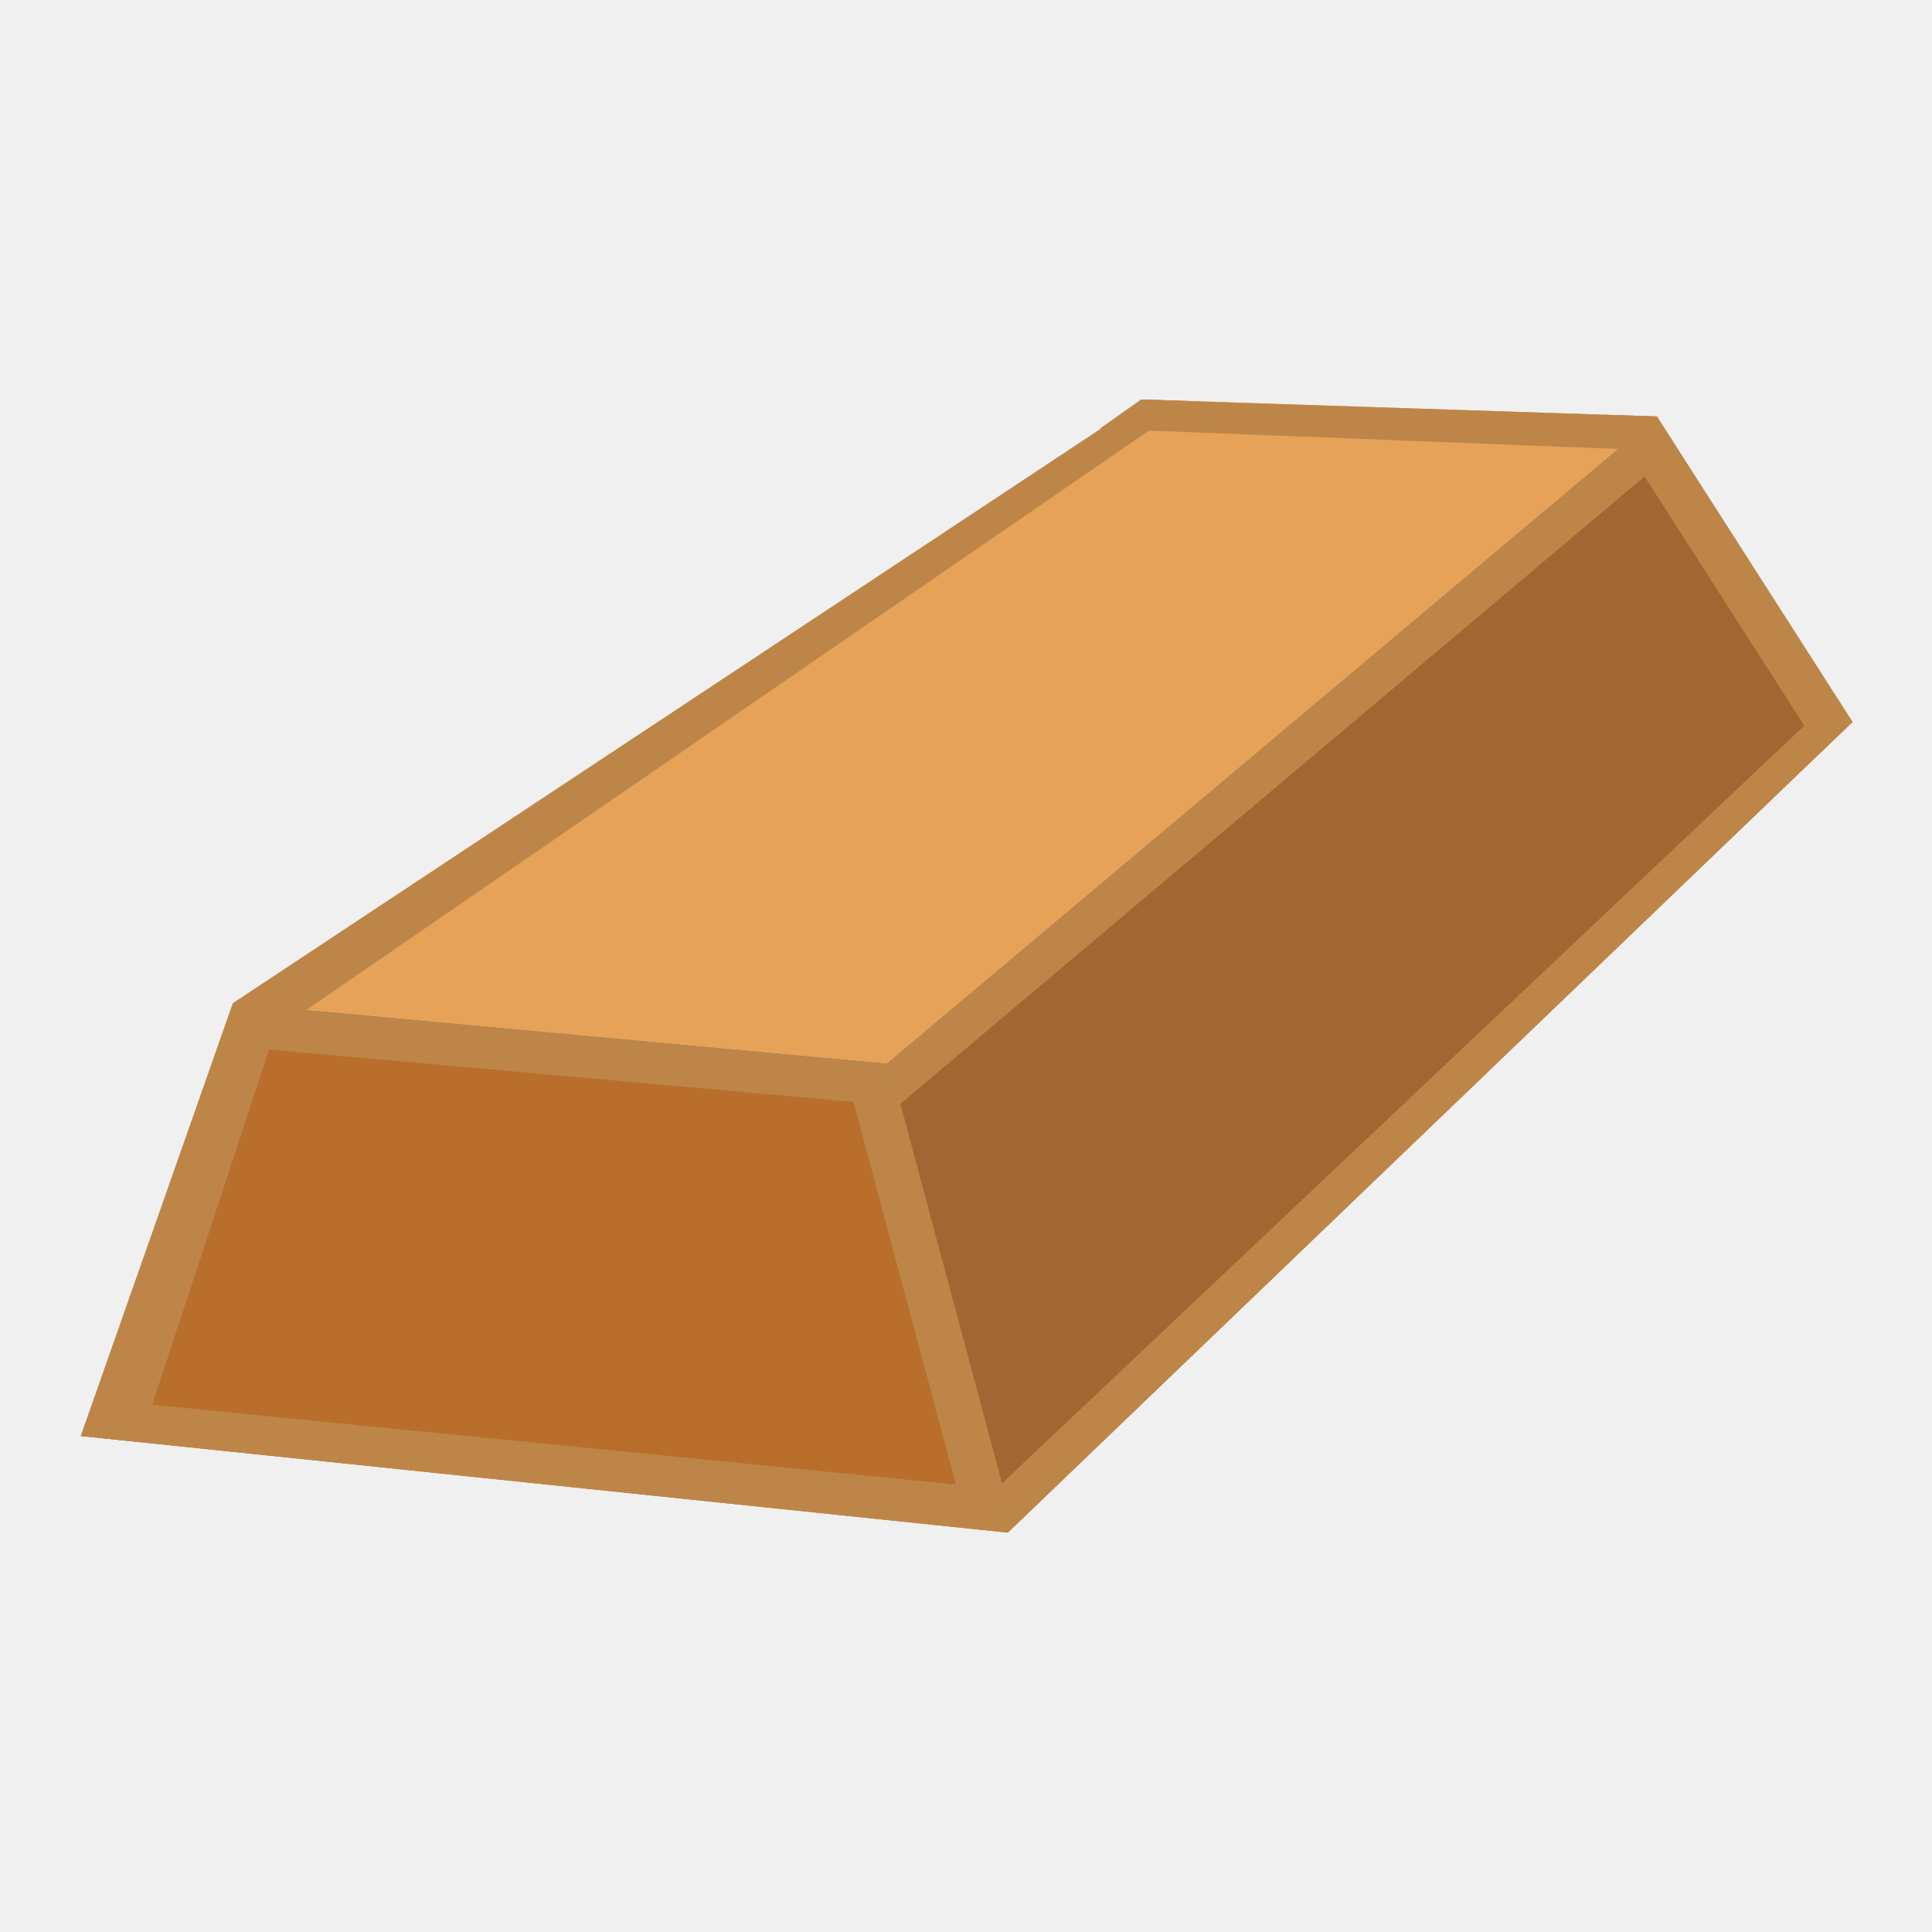
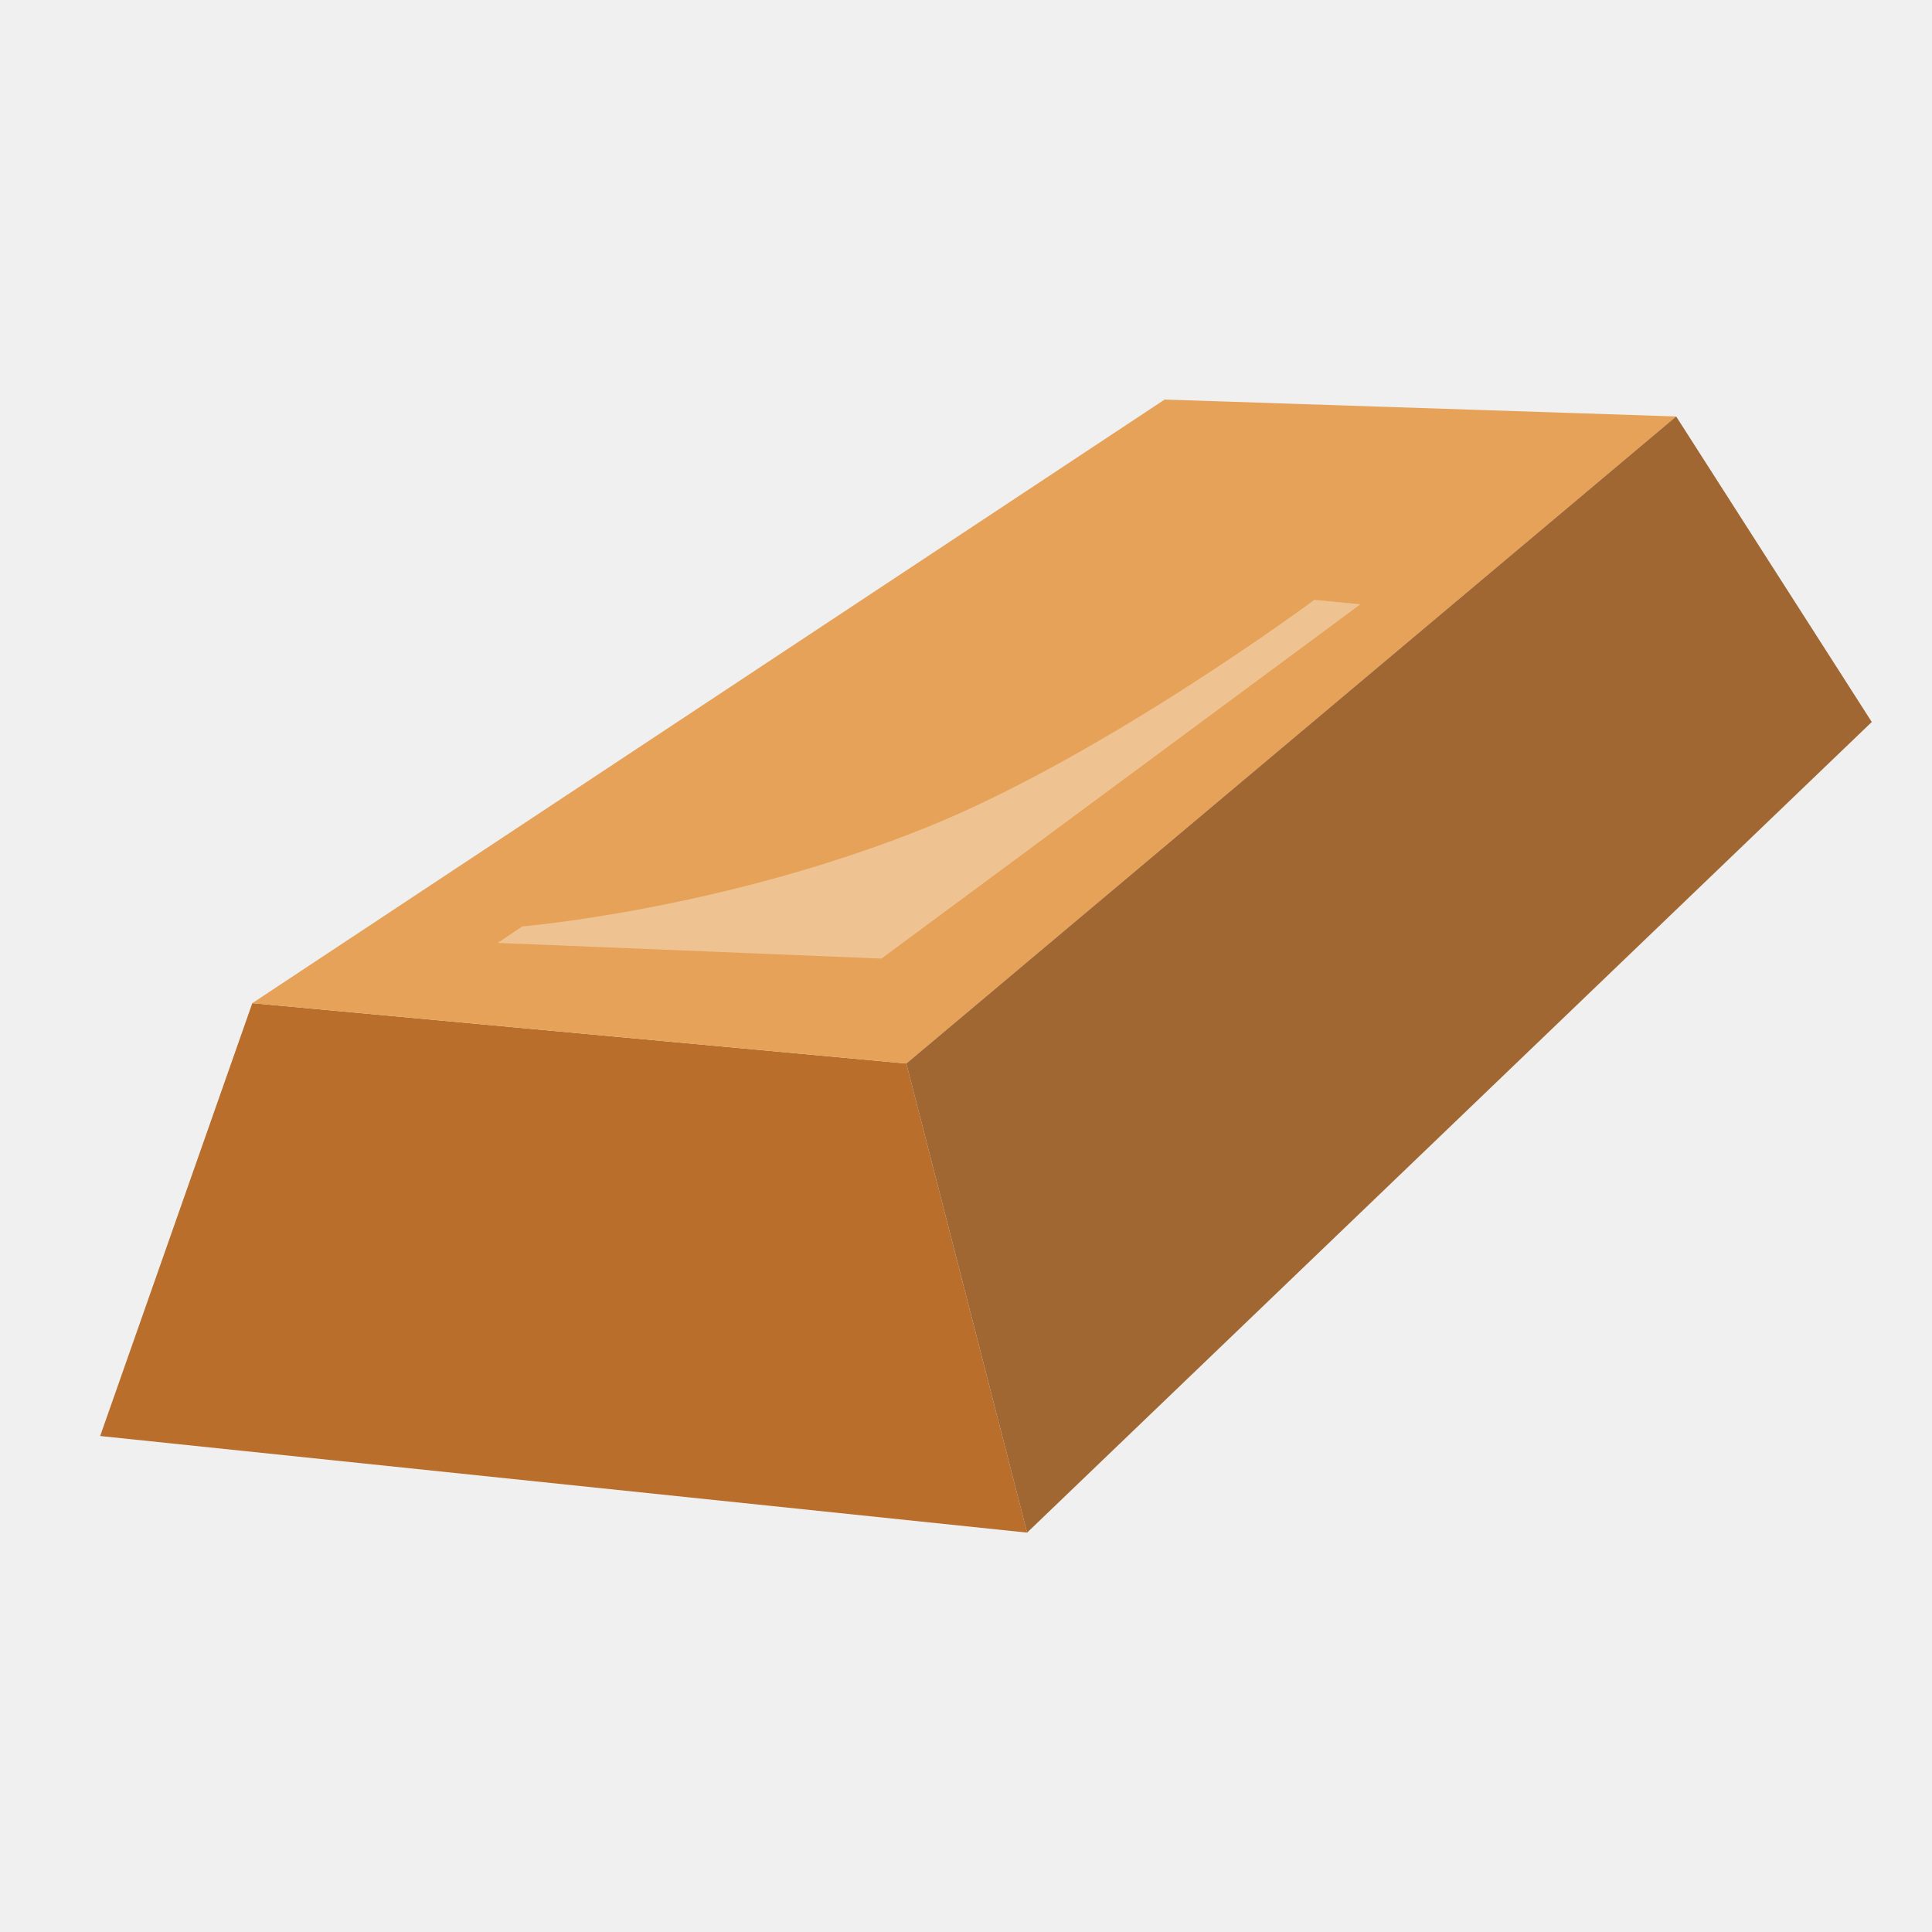
<svg xmlns="http://www.w3.org/2000/svg" viewBox="0 0 1000 1000">
  <defs>
-     <style>.a{fill:#b96e2b;}.b{fill:#e6a258;}.c{fill:#a16733;}.d{fill:#bd8648;}</style>
+     <style>.a{fill:#b96e2b;}.b{fill:#e6a258;}.c{fill:#a16733;}.d{fill:#fff;opacity:0.35;}</style>
  </defs>
-   <polygon class="a" points="521.63 793.28 41.85 743.28 120.6 519.23 459.13 550.48 521.63 793.28" />
-   <polygon class="b" points="857.58 215.56 592.81 206.81 120.6 519.23 459.13 550.48 857.58 215.56" />
-   <polygon class="c" points="857.58 215.56 459.13 550.48 521.63 793.28 958.83 373.7 857.58 215.56" />
-   <polygon class="d" points="464.76 572.38 112.98 540.9 120.6 519.23 459.13 550.48 464.76 572.38" />
-   <polygon class="d" points="857.58 233.17 569.23 221.88 590.6 206.81 857.58 215.56 857.58 233.17" />
-   <polygon class="d" points="459.13 550.48 857.58 215.56 868.27 232.25 464.76 572.38 459.13 550.48" />
-   <polygon class="d" points="120.6 519.23 592.58 206.81 616.9 207.62 143.07 533.4 120.6 519.23" />
-   <polygon class="d" points="41.85 743.28 120.6 519.23 146.59 521.09 72.38 746.46 41.85 743.28" />
-   <polygon class="d" points="942.63 389.25 830.77 214.68 857.58 215.56 958.83 373.7 942.63 389.25" />
-   <polygon class="d" points="515.76 770.49 950.2 360.21 958.83 373.7 521.63 793.28 515.76 770.49" />
-   <polygon class="d" points="521.63 793.28 41.85 743.28 56.78 724.87 515.76 770.49 521.63 793.28" />
-   <polygon class="d" points="521.63 779 497.62 779 440.76 566.5 464.76 566.5 521.63 779" />
+   <polygon class="a" points="531.63 793.28 51.85 743.28 130.6 519.23 469.13 550.48 531.63 793.28" />
+   <polygon class="b" points="867.58 215.56 602.81 206.81 130.6 519.23 469.13 550.48 867.58 215.56" />
+   <polygon class="c" points="867.58 215.56 469.13 550.48 531.63 793.28 968.83 373.7 867.58 215.56" />
+   <path class="d" d="M257.61,488.05l12.75-8.55s104.32-8.64,210.51-51.78c91.82-37.31,199.46-117.25,199.46-117.25l23.81,2.31L456.26,496.16Z" />
</svg>
